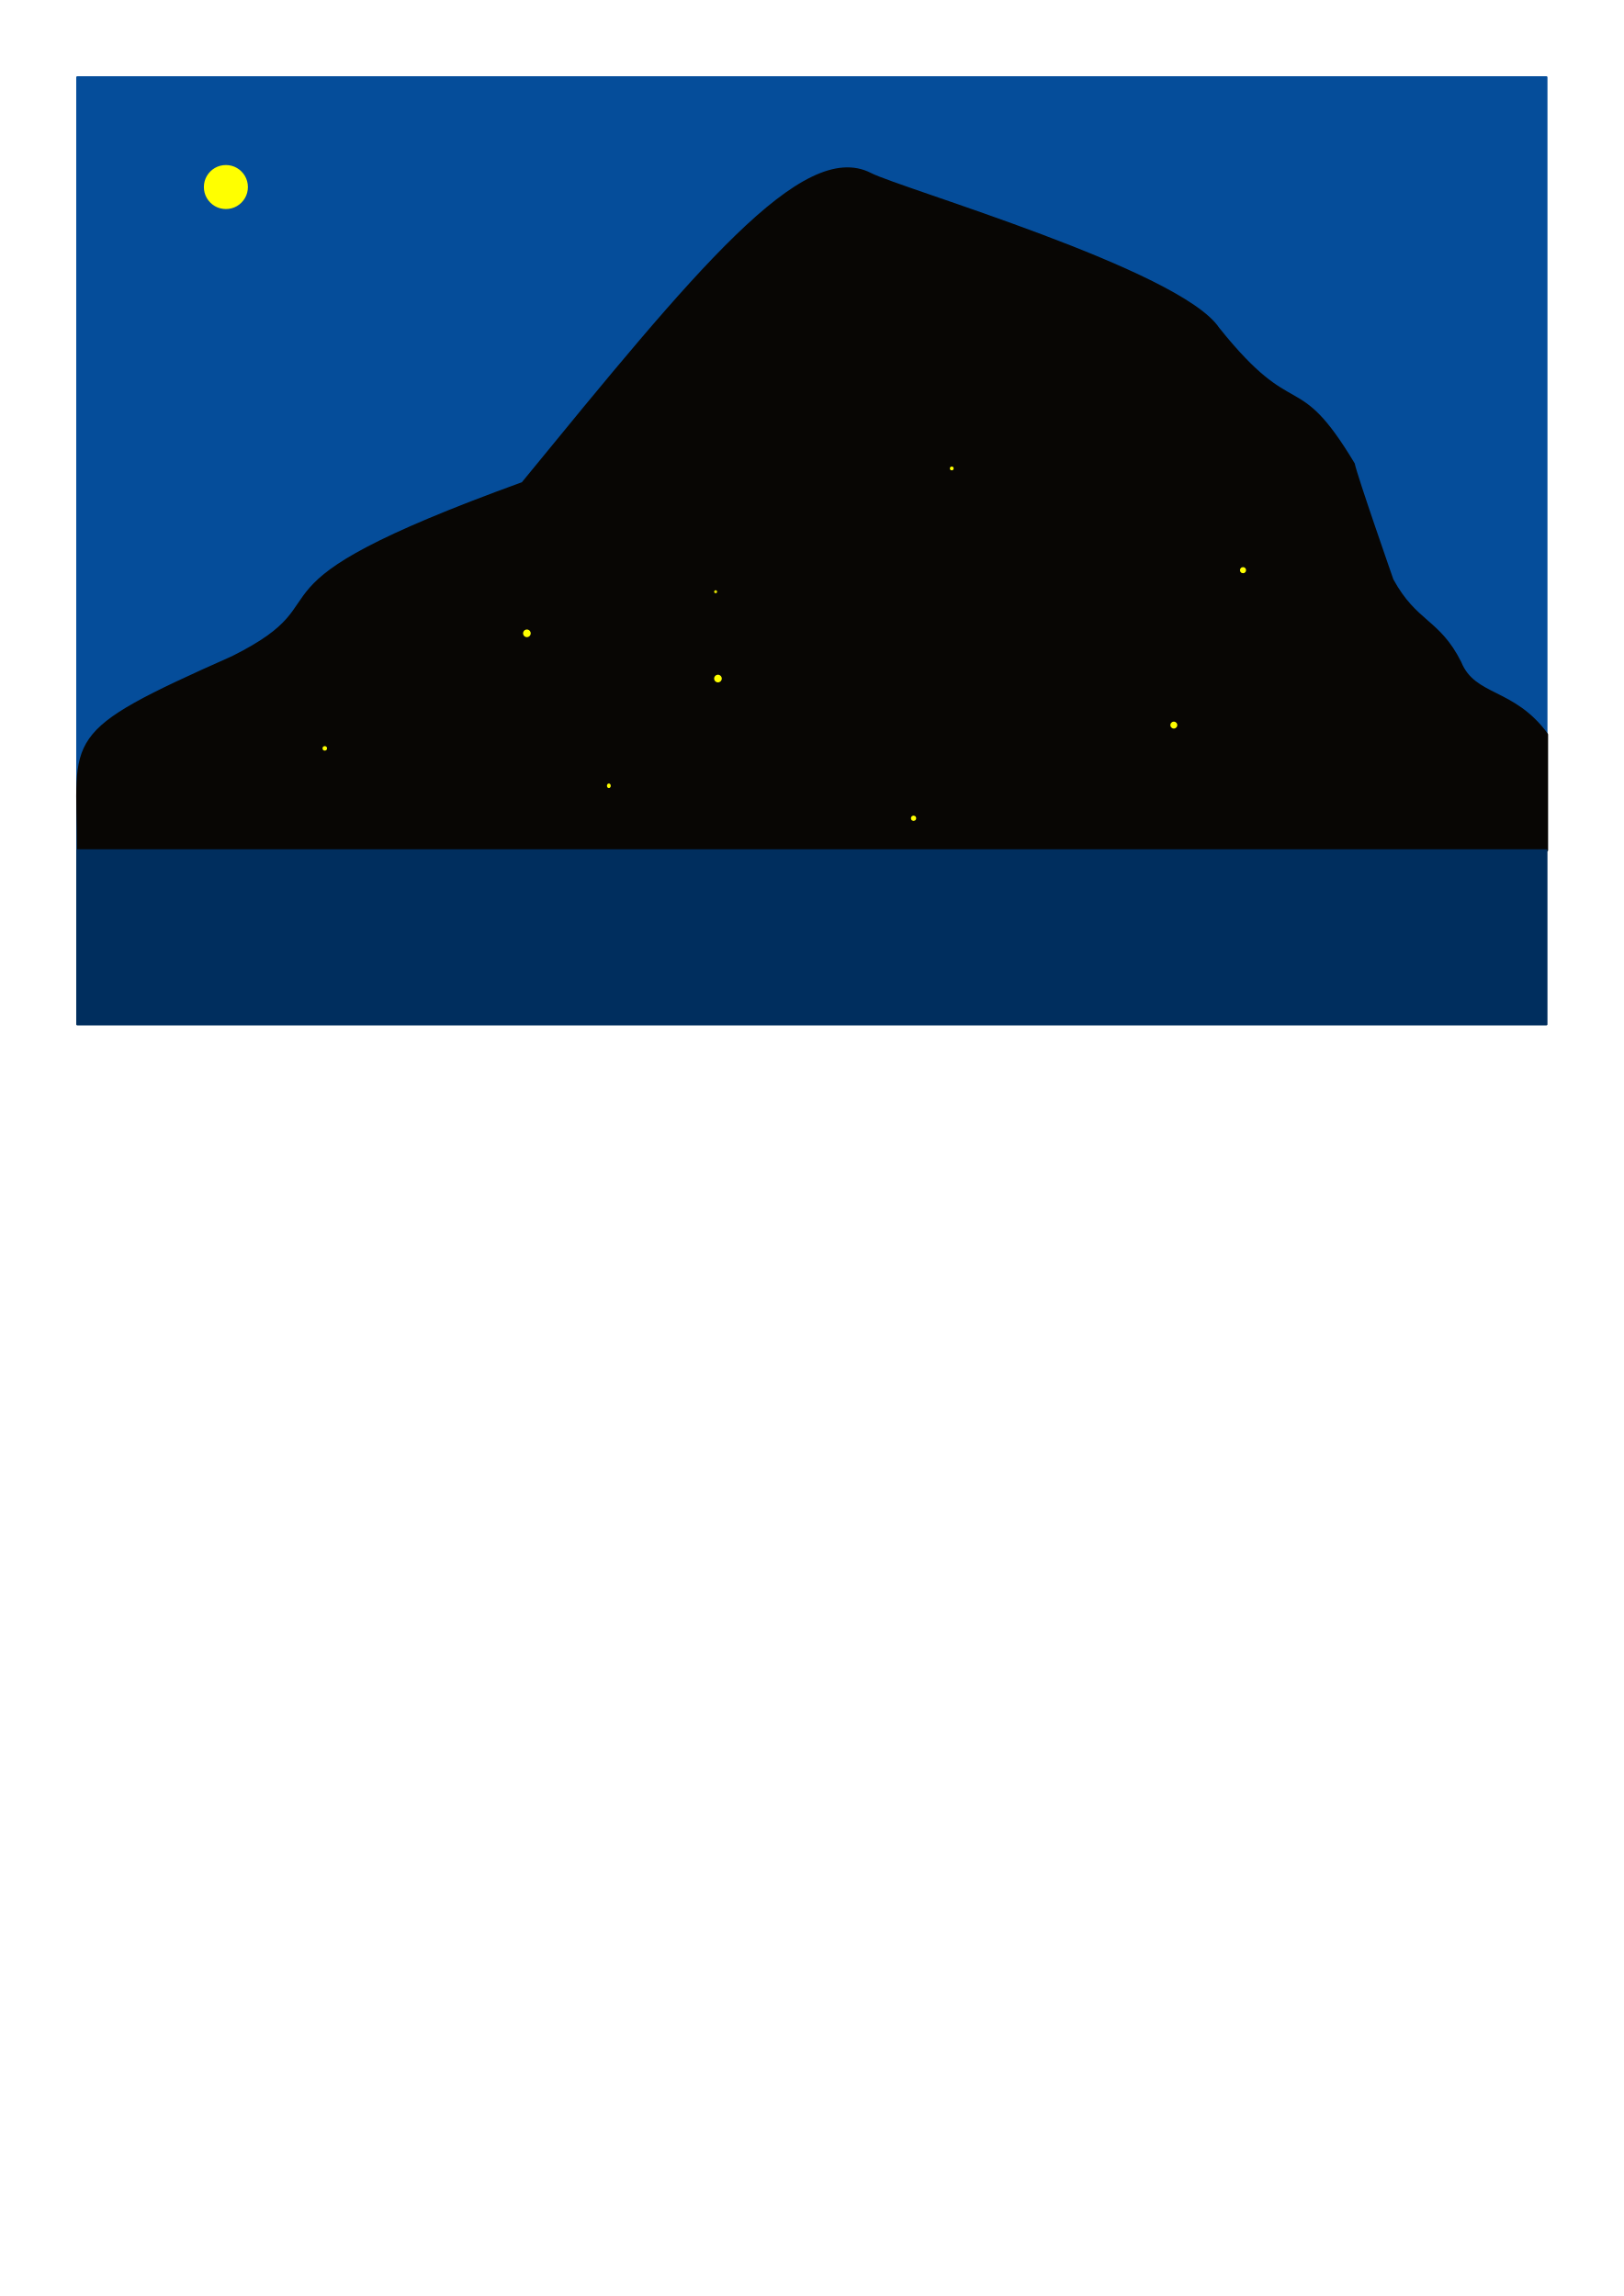
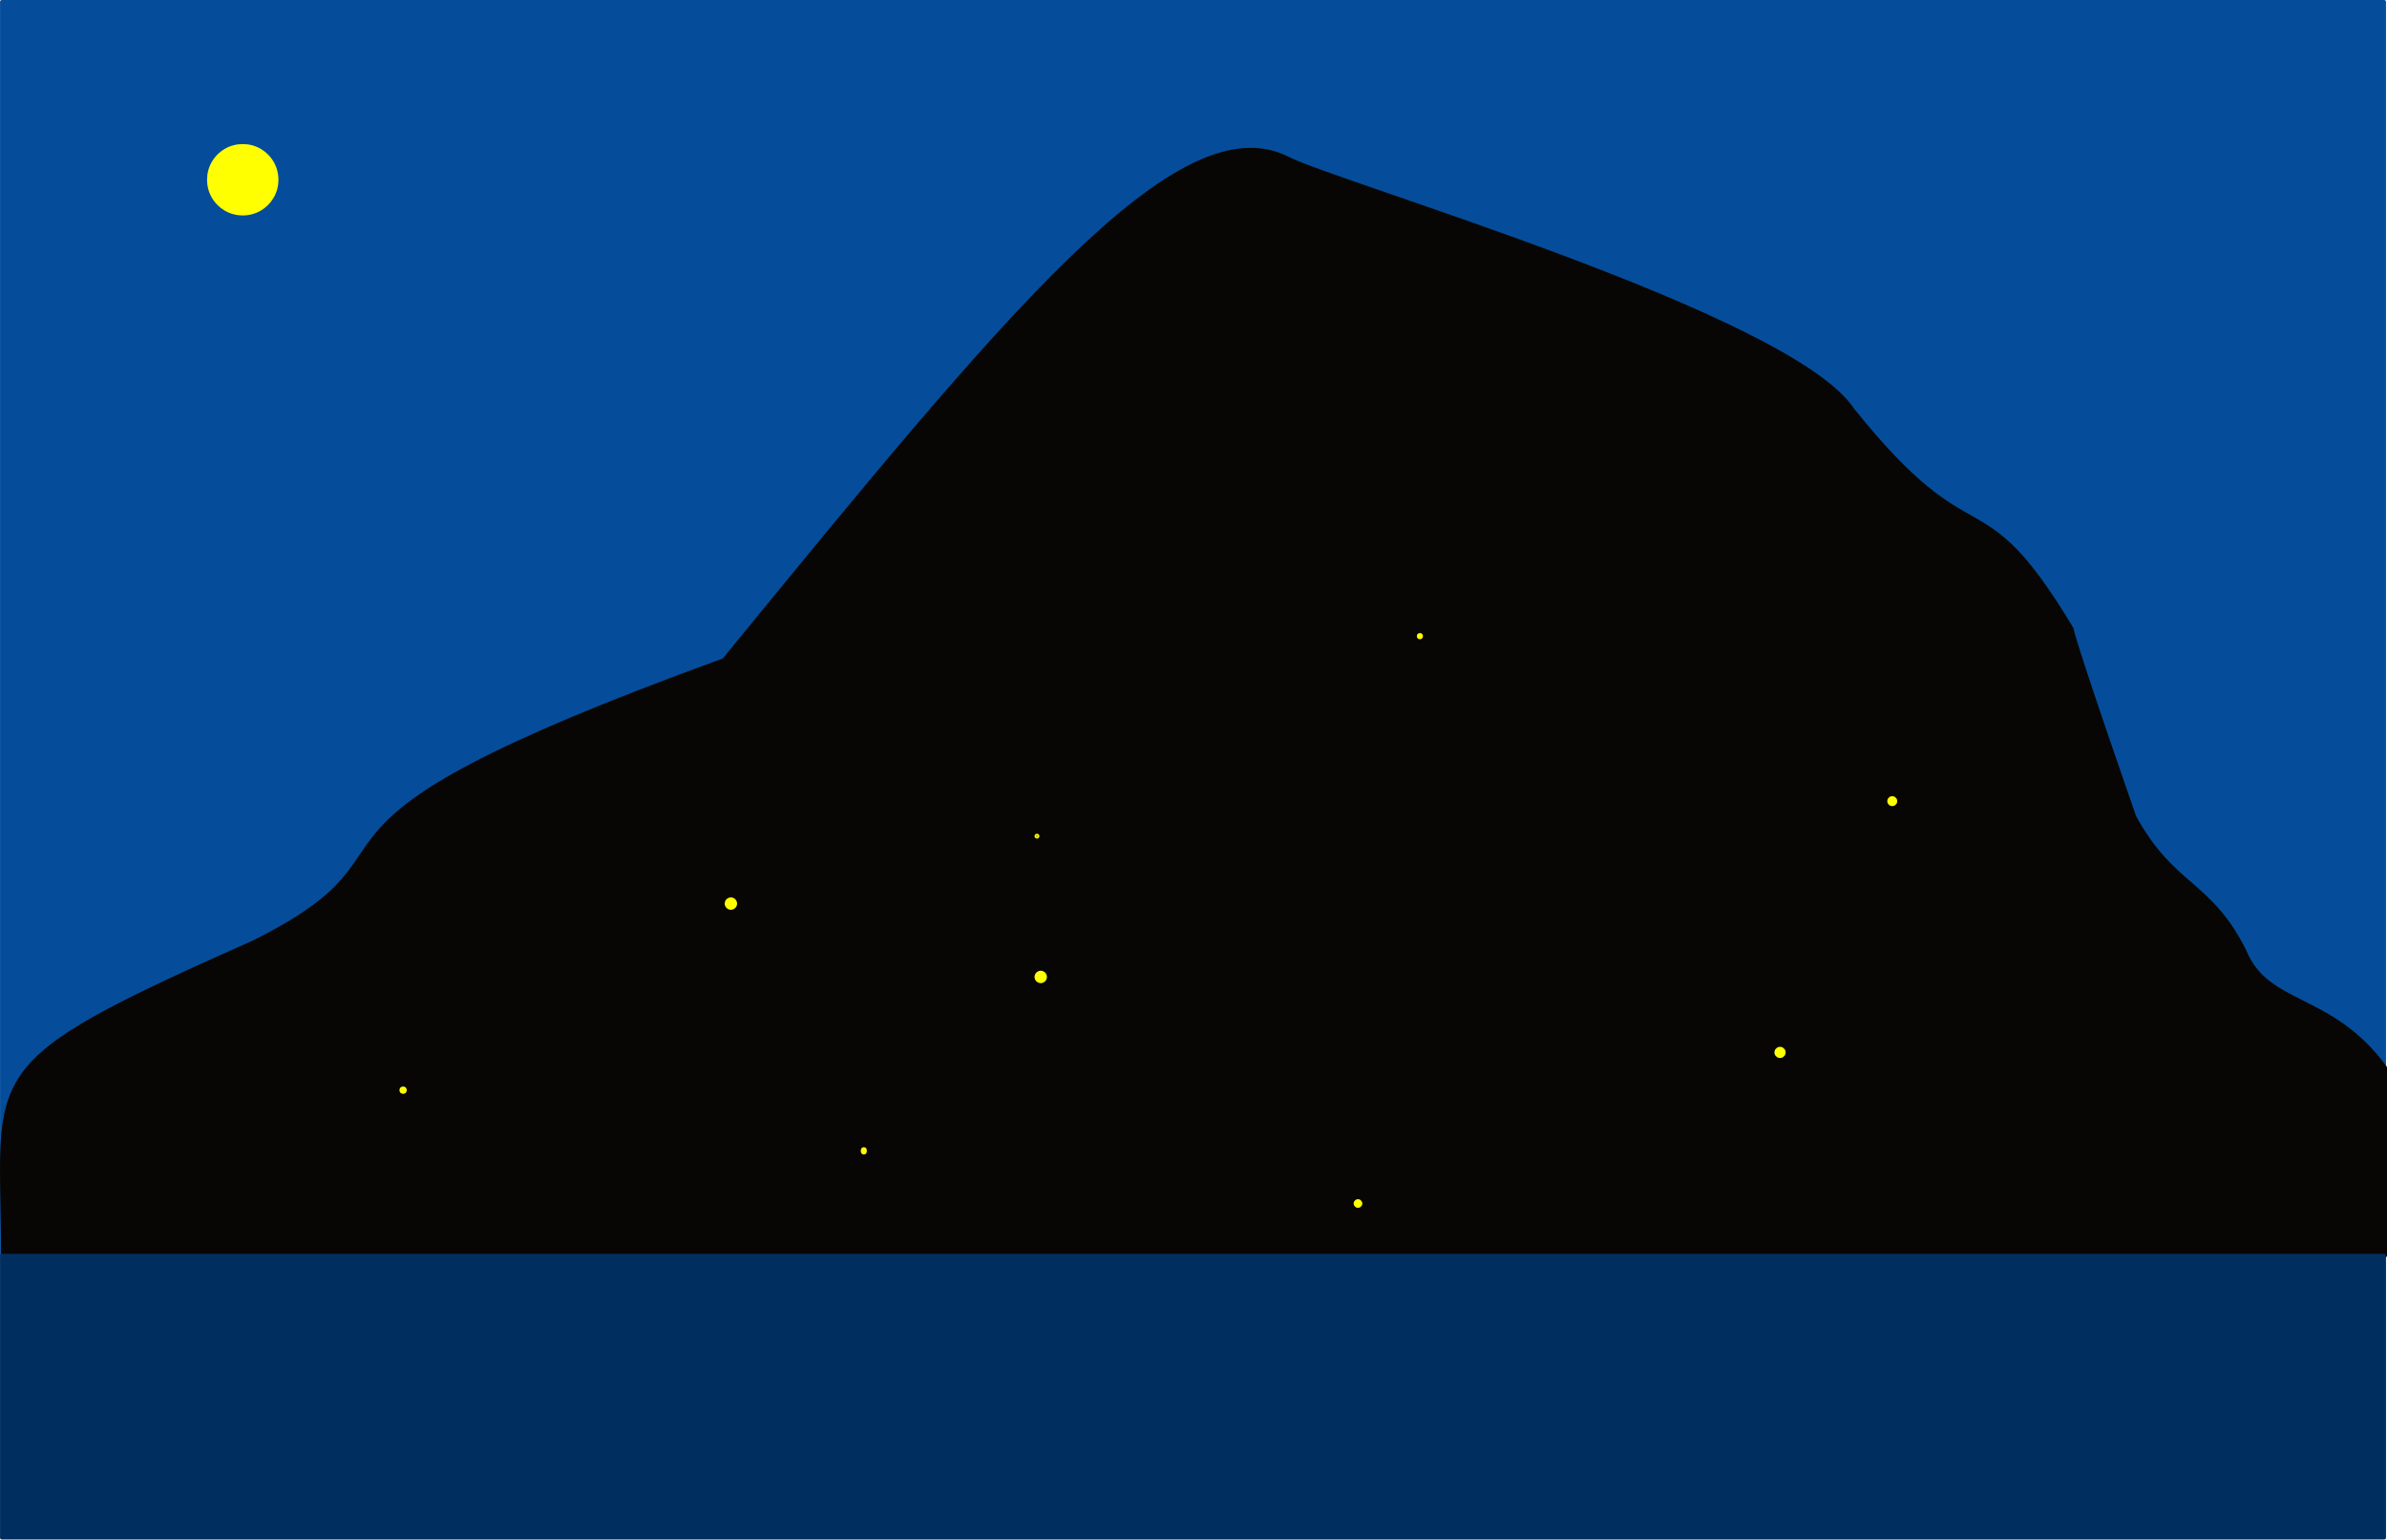
- <svg xmlns="http://www.w3.org/2000/svg" xmlns:ns1="http://xml.openoffice.org/svg/export" version="1.2" width="210mm" height="297mm" viewBox="0 0 21000 29700" preserveAspectRatio="xMidYMid" fill-rule="evenodd" stroke-width="28.222" stroke-linejoin="round" xml:space="preserve">
-   <defs class="ClipPathGroup">
+ <svg xmlns="http://www.w3.org/2000/svg" xmlns:ns1="http://xml.openoffice.org/svg/export" version="1.2" width="190.365mm" height="122.782mm" viewBox="0 0 19036.499 12278.222" preserveAspectRatio="xMidYMid" xml:space="preserve" id="svg176" style="fill-rule:evenodd;stroke-width:28.222;stroke-linejoin:round">
+   <defs class="ClipPathGroup" id="defs8">
    <clipPath id="presentation_clip_path" clipPathUnits="userSpaceOnUse">
-       <rect x="0" y="0" width="21000" height="29700" />
+       <rect x="0" y="0" width="21000" height="29700" id="rect2" />
    </clipPath>
    <clipPath id="presentation_clip_path_shrink" clipPathUnits="userSpaceOnUse">
-       <rect x="21" y="29" width="20958" height="29641" />
+       <rect x="21" y="29" width="20958" height="29641" id="rect5" />
    </clipPath>
  </defs>
-   <defs class="TextShapeIndex">
-     <g ns1:slide="id1" ns1:id-list="id3 id4 id5 id6 id7 id8 id9 id10 id11 id12 id13 id14 id15" />
+   <defs class="TextShapeIndex" id="defs12">
+     <g ns1:slide="id1" ns1:id-list="id3 id4 id5 id6 id7 id8 id9 id10 id11 id12 id13 id14 id15" id="g10" />
  </defs>
-   <defs class="EmbeddedBulletChars">
-     <g id="bullet-char-template-57356" transform="scale(0.0004882812,-0.0004882812)">
-       <path d="M 580,1141 L 1163,571 580,0 -4,571 580,1141 Z" />
+   <defs class="EmbeddedBulletChars" id="defs44">
+     <g id="bullet-char-template-57356" transform="matrix(4.8828125e-4,0,0,-4.8828125e-4,0,0)">
+       <path d="M 580,1141 1163,571 580,0 -4,571 Z" id="path14" />
    </g>
-     <g id="bullet-char-template-57354" transform="scale(0.0004882812,-0.0004882812)">
-       <path d="M 8,1128 L 1137,1128 1137,0 8,0 8,1128 Z" />
+     <g id="bullet-char-template-57354" transform="matrix(4.8828125e-4,0,0,-4.8828125e-4,0,0)">
+       <path d="M 8,1128 H 1137 V 0 H 8 Z" id="path17" />
    </g>
-     <g id="bullet-char-template-10146" transform="scale(0.0004882812,-0.0004882812)">
-       <path d="M 174,0 L 602,739 174,1481 1456,739 174,0 Z M 1358,739 L 309,1346 659,739 1358,739 Z" />
+     <g id="bullet-char-template-10146" transform="matrix(4.8828125e-4,0,0,-4.8828125e-4,0,0)">
+       <path d="M 174,0 602,739 174,1481 1456,739 Z M 1358,739 309,1346 659,739 Z" id="path20" />
    </g>
-     <g id="bullet-char-template-10132" transform="scale(0.0004882812,-0.0004882812)">
-       <path d="M 2015,739 L 1276,0 717,0 1260,543 174,543 174,936 1260,936 717,1481 1274,1481 2015,739 Z" />
+     <g id="bullet-char-template-10132" transform="matrix(4.8828125e-4,0,0,-4.8828125e-4,0,0)">
+       <path d="M 2015,739 1276,0 H 717 l 543,543 H 174 v 393 h 1086 l -543,545 h 557 z" id="path23" />
    </g>
-     <g id="bullet-char-template-10007" transform="scale(0.0004882812,-0.0004882812)">
-       <path d="M 0,-2 C -7,14 -16,27 -25,37 L 356,567 C 262,823 215,952 215,954 215,979 228,992 255,992 264,992 276,990 289,987 310,991 331,999 354,1012 L 381,999 492,748 772,1049 836,1024 860,1049 C 881,1039 901,1025 922,1006 886,937 835,863 770,784 769,783 710,716 594,584 L 774,223 C 774,196 753,168 711,139 L 727,119 C 717,90 699,76 672,76 641,76 570,178 457,381 L 164,-76 C 142,-110 111,-127 72,-127 30,-127 9,-110 8,-76 1,-67 -2,-52 -2,-32 -2,-23 -1,-13 0,-2 Z" />
+     <g id="bullet-char-template-10007" transform="matrix(4.8828125e-4,0,0,-4.8828125e-4,0,0)">
+       <path d="m 0,-2 c -7,16 -16,29 -25,39 l 381,530 c -94,256 -141,385 -141,387 0,25 13,38 40,38 9,0 21,-2 34,-5 21,4 42,12 65,25 l 27,-13 111,-251 280,301 64,-25 24,25 c 21,-10 41,-24 62,-43 C 886,937 835,863 770,784 769,783 710,716 594,584 L 774,223 c 0,-27 -21,-55 -63,-84 l 16,-20 C 717,90 699,76 672,76 641,76 570,178 457,381 L 164,-76 c -22,-34 -53,-51 -92,-51 -42,0 -63,17 -64,51 -7,9 -10,24 -10,44 0,9 1,19 2,30 z" id="path26" />
    </g>
-     <g id="bullet-char-template-10004" transform="scale(0.0004882812,-0.0004882812)">
-       <path d="M 285,-33 C 182,-33 111,30 74,156 52,228 41,333 41,471 41,549 55,616 82,672 116,743 169,778 240,778 293,778 328,747 346,684 L 369,508 C 377,444 397,411 428,410 L 1163,1116 C 1174,1127 1196,1133 1229,1133 1271,1133 1292,1118 1292,1087 L 1292,965 C 1292,929 1282,901 1262,881 L 442,47 C 390,-6 338,-33 285,-33 Z" />
+     <g id="bullet-char-template-10004" transform="matrix(4.8828125e-4,0,0,-4.8828125e-4,0,0)">
+       <path d="M 285,-33 C 182,-33 111,30 74,156 52,228 41,333 41,471 c 0,78 14,145 41,201 34,71 87,106 158,106 53,0 88,-31 106,-94 l 23,-176 c 8,-64 28,-97 59,-98 l 735,706 c 11,11 33,17 66,17 42,0 63,-15 63,-46 V 965 c 0,-36 -10,-64 -30,-84 L 442,47 C 390,-6 338,-33 285,-33 Z" id="path29" />
    </g>
-     <g id="bullet-char-template-9679" transform="scale(0.0004882812,-0.0004882812)">
-       <path d="M 813,0 C 632,0 489,54 383,161 276,268 223,411 223,592 223,773 276,916 383,1023 489,1130 632,1184 813,1184 992,1184 1136,1130 1245,1023 1353,916 1407,772 1407,592 1407,412 1353,268 1245,161 1136,54 992,0 813,0 Z" />
+     <g id="bullet-char-template-9679" transform="matrix(4.8828125e-4,0,0,-4.8828125e-4,0,0)">
+       <path d="M 813,0 C 632,0 489,54 383,161 276,268 223,411 223,592 c 0,181 53,324 160,431 106,107 249,161 430,161 179,0 323,-54 432,-161 108,-107 162,-251 162,-431 0,-180 -54,-324 -162,-431 C 1136,54 992,0 813,0 Z" id="path32" />
    </g>
-     <g id="bullet-char-template-8226" transform="scale(0.0004882812,-0.0004882812)">
-       <path d="M 346,457 C 273,457 209,483 155,535 101,586 74,649 74,723 74,796 101,859 155,911 209,963 273,989 346,989 419,989 480,963 531,910 582,859 608,796 608,723 608,648 583,586 532,535 482,483 420,457 346,457 Z" />
+     <g id="bullet-char-template-8226" transform="matrix(4.8828125e-4,0,0,-4.8828125e-4,0,0)">
+       <path d="m 346,457 c -73,0 -137,26 -191,78 -54,51 -81,114 -81,188 0,73 27,136 81,188 54,52 118,78 191,78 73,0 134,-26 185,-79 51,-51 77,-114 77,-187 0,-75 -25,-137 -76,-188 -50,-52 -112,-78 -186,-78 z" id="path35" />
    </g>
-     <g id="bullet-char-template-8211" transform="scale(0.0004882812,-0.0004882812)">
-       <path d="M -4,459 L 1135,459 1135,606 -4,606 -4,459 Z" />
+     <g id="bullet-char-template-8211" transform="matrix(4.8828125e-4,0,0,-4.8828125e-4,0,0)">
+       <path d="M -4,459 H 1135 V 606 H -4 Z" id="path38" />
    </g>
-     <g id="bullet-char-template-61548" transform="scale(0.0004882812,-0.0004882812)">
-       <path d="M 173,740 C 173,903 231,1043 346,1159 462,1274 601,1332 765,1332 928,1332 1067,1274 1183,1159 1299,1043 1357,903 1357,740 1357,577 1299,437 1183,322 1067,206 928,148 765,148 601,148 462,206 346,322 231,437 173,577 173,740 Z" />
+     <g id="bullet-char-template-61548" transform="matrix(4.8828125e-4,0,0,-4.8828125e-4,0,0)">
+       <path d="m 173,740 c 0,163 58,303 173,419 116,115 255,173 419,173 163,0 302,-58 418,-173 116,-116 174,-256 174,-419 0,-163 -58,-303 -174,-418 C 1067,206 928,148 765,148 601,148 462,206 346,322 231,437 173,577 173,740 Z" id="path41" />
    </g>
  </defs>
-   <g>
+   <g id="g49" transform="translate(-985.612,-985.889)">
    <g id="id2" class="Master_Slide">
      <g id="bg-id2" class="Background" />
      <g id="bo-id2" class="BackgroundObjects" />
    </g>
  </g>
-   <g class="SlideGroup">
-     <g>
+   <g class="SlideGroup" id="g174" transform="translate(-985.612,-985.889)">
+     <g id="g172">
      <g id="container-id1">
        <g id="id1" class="Slide" clip-path="url(#presentation_clip_path)">
-           <g class="Page">
-             <g class="com.sun.star.drawing.CustomShape">
+           <g class="Page" id="g168">
+             <g class="com.sun.star.drawing.CustomShape" id="g58">
              <g id="id3">
-                 <rect class="BoundingBox" stroke="none" fill="none" x="999" y="999" width="19003" height="10003" />
-                 <path fill="rgb(5,77,154)" stroke="none" d="M 10500,11000 L 1000,11000 1000,1000 20000,1000 20000,11000 10500,11000 Z" />
-                 <path fill="none" stroke="rgb(5,77,154)" d="M 10500,11000 L 1000,11000 1000,1000 20000,1000 20000,11000 10500,11000 Z" />
+                 <rect class="BoundingBox" x="999" y="999" width="19003" height="10003" id="rect51" style="fill:none;stroke:none" />
+                 <path d="M 10500,11000 H 1000 V 1000 h 19000 v 10000 z" id="path53" style="fill:#054d9a;stroke:none" />
+                 <path d="M 10500,11000 H 1000 V 1000 h 19000 v 10000 z" id="path55" style="fill:none;stroke:#054d9a" />
              </g>
            </g>
-             <g class="com.sun.star.drawing.ClosedBezierShape">
+             <g class="com.sun.star.drawing.ClosedBezierShape" id="g67">
              <g id="id4">
-                 <rect class="BoundingBox" stroke="none" fill="none" x="999" y="2178" width="19011" height="8824" />
-                 <path fill="rgb(8,6,4)" stroke="none" d="M 1008,11000 C 1008,9500 758,9500 3008,8500 4588,7710 2870,7661 6758,6250 9008,3500 10386,1804 11258,2250 11654,2453 15258,3500 15758,4250 16758,5500 16758,4750 17508,6000 17538,6154 18008,7500 18008,7500 18315,8062 18607,8015 18885,8567 19069,9022 19572,8905 20008,9500 20008,10000 20008,10500 20008,11000 14008,11000 7008,11000 1008,11000 Z" />
-                 <path fill="none" stroke="rgb(8,6,4)" d="M 1008,11000 C 1008,9500 758,9500 3008,8500 4588,7710 2870,7661 6758,6250 9008,3500 10386,1804 11258,2250 11654,2453 15258,3500 15758,4250 16758,5500 16758,4750 17508,6000 17538,6154 18008,7500 18008,7500 18315,8062 18607,8015 18885,8567 19069,9022 19572,8905 20008,9500 L 20008,11000 1008,11000 Z" />
+                 <rect class="BoundingBox" x="999" y="2178" width="19011" height="8824" id="rect60" style="fill:none;stroke:none" />
+                 <path d="M 1008,11000 C 1008,9500 758,9500 3008,8500 4588,7710 2870,7661 6758,6250 9008,3500 10386,1804 11258,2250 c 396,203 4000,1250 4500,2000 1000,1250 1000,500 1750,1750 30,154 500,1500 500,1500 307,562 599,515 877,1067 184,455 687,338 1123,933 0,500 0,1000 0,1500 -6000,0 -13000,0 -19000,0 z" id="path62" style="fill:#080604;stroke:none" />
+                 <path d="M 1008,11000 C 1008,9500 758,9500 3008,8500 4588,7710 2870,7661 6758,6250 9008,3500 10386,1804 11258,2250 c 396,203 4000,1250 4500,2000 1000,1250 1000,500 1750,1750 30,154 500,1500 500,1500 307,562 599,515 877,1067 184,455 687,338 1123,933 v 1500 z" id="path64" style="fill:none;stroke:#080604" />
              </g>
            </g>
-             <g class="com.sun.star.drawing.CustomShape">
+             <g class="com.sun.star.drawing.CustomShape" id="g76">
              <g id="id5">
-                 <rect class="BoundingBox" stroke="none" fill="none" x="999" y="10999" width="19003" height="2253" />
-                 <path fill="rgb(0,46,94)" stroke="none" d="M 10500,13250 L 1000,13250 1000,11000 20000,11000 20000,13250 10500,13250 Z" />
-                 <path fill="none" stroke="rgb(0,46,94)" d="M 10500,13250 L 1000,13250 1000,11000 20000,11000 20000,13250 10500,13250 Z" />
+                 <rect class="BoundingBox" x="999" y="10999" width="19003" height="2253" id="rect69" style="fill:none;stroke:none" />
+                 <path d="M 10500,13250 H 1000 v -2250 h 19000 v 2250 z" id="path71" style="fill:#002e5e;stroke:none" />
+                 <path d="M 10500,13250 H 1000 v -2250 h 19000 v 2250 z" id="path73" style="fill:none;stroke:#002e5e" />
              </g>
            </g>
-             <g class="com.sun.star.drawing.CustomShape">
+             <g class="com.sun.star.drawing.CustomShape" id="g85">
              <g id="id6">
-                 <rect class="BoundingBox" stroke="none" fill="none" x="9249" y="7648" width="14" height="14" />
-                 <path fill="rgb(255,255,0)" stroke="none" d="M 9261,7655 C 9261,7654 9261,7653 9260,7652 9260,7651 9259,7650 9258,7650 9257,7649 9256,7649 9256,7649 9255,7649 9254,7649 9253,7650 9252,7650 9251,7651 9251,7652 9250,7653 9250,7654 9250,7655 9250,7655 9250,7656 9251,7657 9251,7658 9252,7659 9253,7659 9254,7660 9255,7660 9256,7660 9256,7660 9257,7660 9258,7659 9259,7659 9260,7658 9260,7657 9261,7656 9261,7655 9261,7655 L 9261,7655 Z" />
-                 <path fill="none" stroke="rgb(255,255,0)" d="M 9261,7655 C 9261,7654 9261,7653 9260,7652 9260,7651 9259,7650 9258,7650 9257,7649 9256,7649 9256,7649 9255,7649 9254,7649 9253,7650 9252,7650 9251,7651 9251,7652 9250,7653 9250,7654 9250,7655 9250,7655 9250,7656 9251,7657 9251,7658 9252,7659 9253,7659 9254,7660 9255,7660 9256,7660 9256,7660 9257,7660 9258,7659 9259,7659 9260,7658 9260,7657 9261,7656 9261,7655 9261,7655 Z" />
+                 <rect class="BoundingBox" x="9249" y="7648" width="14" height="14" id="rect78" style="fill:none;stroke:none" />
+                 <path d="m 9261,7655 c 0,-1 0,-2 -1,-3 0,-1 -1,-2 -2,-2 -1,-1 -2,-1 -2,-1 -1,0 -2,0 -3,1 -1,0 -2,1 -2,2 -1,1 -1,2 -1,3 0,0 0,1 1,2 0,1 1,2 2,2 1,1 2,1 3,1 0,0 1,0 2,-1 1,0 2,-1 2,-2 1,-1 1,-2 1,-2 z" id="path80" style="fill:#ffff00;stroke:none" />
+                 <path d="m 9261,7655 c 0,-1 0,-2 -1,-3 0,-1 -1,-2 -2,-2 -1,-1 -2,-1 -2,-1 -1,0 -2,0 -3,1 -1,0 -2,1 -2,2 -1,1 -1,2 -1,3 0,0 0,1 1,2 0,1 1,2 2,2 1,1 2,1 3,1 0,0 1,0 2,-1 1,0 2,-1 2,-2 1,-1 1,-2 1,-2 z" id="path82" style="fill:none;stroke:#ffff00" />
              </g>
            </g>
-             <g class="com.sun.star.drawing.CustomShape">
+             <g class="com.sun.star.drawing.CustomShape" id="g94">
              <g id="id7">
-                 <rect class="BoundingBox" stroke="none" fill="none" x="12298" y="6048" width="24" height="24" />
-                 <path fill="rgb(255,255,0)" stroke="none" d="M 12320,6060 C 12320,6058 12320,6056 12319,6054 12318,6053 12316,6051 12315,6050 12313,6049 12311,6049 12310,6049 12308,6049 12306,6049 12304,6050 12303,6051 12301,6053 12300,6054 12299,6056 12299,6058 12299,6060 12299,6061 12299,6063 12300,6065 12301,6066 12303,6068 12304,6069 12306,6070 12308,6070 12310,6070 12311,6070 12313,6070 12315,6069 12316,6068 12318,6066 12319,6065 12320,6063 12320,6061 12320,6060 L 12320,6060 Z" />
-                 <path fill="none" stroke="rgb(255,255,0)" d="M 12320,6060 C 12320,6058 12320,6056 12319,6054 12318,6053 12316,6051 12315,6050 12313,6049 12311,6049 12310,6049 12308,6049 12306,6049 12304,6050 12303,6051 12301,6053 12300,6054 12299,6056 12299,6058 12299,6060 12299,6061 12299,6063 12300,6065 12301,6066 12303,6068 12304,6069 12306,6070 12308,6070 12310,6070 12311,6070 12313,6070 12315,6069 12316,6068 12318,6066 12319,6065 12320,6063 12320,6061 12320,6060 Z" />
+                 <rect class="BoundingBox" x="12298" y="6048" width="24" height="24" id="rect87" style="fill:none;stroke:none" />
+                 <path d="m 12320,6060 c 0,-2 0,-4 -1,-6 -1,-1 -3,-3 -4,-4 -2,-1 -4,-1 -5,-1 -2,0 -4,0 -6,1 -1,1 -3,3 -4,4 -1,2 -1,4 -1,6 0,1 0,3 1,5 1,1 3,3 4,4 2,1 4,1 6,1 1,0 3,0 5,-1 1,-1 3,-3 4,-4 1,-2 1,-4 1,-5 z" id="path89" style="fill:#ffff00;stroke:none" />
+                 <path d="m 12320,6060 c 0,-2 0,-4 -1,-6 -1,-1 -3,-3 -4,-4 -2,-1 -4,-1 -5,-1 -2,0 -4,0 -6,1 -1,1 -3,3 -4,4 -1,2 -1,4 -1,6 0,1 0,3 1,5 1,1 3,3 4,4 2,1 4,1 6,1 1,0 3,0 5,-1 1,-1 3,-3 4,-4 1,-2 1,-4 1,-5 z" id="path91" style="fill:none;stroke:#ffff00" />
              </g>
            </g>
-             <g class="com.sun.star.drawing.CustomShape">
+             <g class="com.sun.star.drawing.CustomShape" id="g103">
              <g id="id8">
-                 <rect class="BoundingBox" stroke="none" fill="none" x="9249" y="8741" width="74" height="74" />
-                 <path fill="rgb(255,255,0)" stroke="none" d="M 9321,8778 C 9321,8771 9319,8765 9316,8760 9313,8754 9309,8750 9303,8747 9298,8744 9292,8742 9286,8742 9279,8742 9273,8744 9268,8747 9262,8750 9258,8754 9255,8760 9252,8765 9250,8771 9250,8778 9250,8784 9252,8790 9255,8795 9258,8801 9262,8805 9268,8808 9273,8811 9279,8813 9286,8813 9292,8813 9298,8811 9303,8808 9309,8805 9313,8801 9316,8795 9319,8790 9321,8784 9321,8778 L 9321,8778 Z" />
-                 <path fill="none" stroke="rgb(255,255,0)" d="M 9321,8778 C 9321,8771 9319,8765 9316,8760 9313,8754 9309,8750 9303,8747 9298,8744 9292,8742 9286,8742 9279,8742 9273,8744 9268,8747 9262,8750 9258,8754 9255,8760 9252,8765 9250,8771 9250,8778 9250,8784 9252,8790 9255,8795 9258,8801 9262,8805 9268,8808 9273,8811 9279,8813 9286,8813 9292,8813 9298,8811 9303,8808 9309,8805 9313,8801 9316,8795 9319,8790 9321,8784 9321,8778 Z" />
+                 <rect class="BoundingBox" x="9249" y="8741" width="74" height="74" id="rect96" style="fill:none;stroke:none" />
+                 <path d="m 9321,8778 c 0,-7 -2,-13 -5,-18 -3,-6 -7,-10 -13,-13 -5,-3 -11,-5 -17,-5 -7,0 -13,2 -18,5 -6,3 -10,7 -13,13 -3,5 -5,11 -5,18 0,6 2,12 5,17 3,6 7,10 13,13 5,3 11,5 18,5 6,0 12,-2 17,-5 6,-3 10,-7 13,-13 3,-5 5,-11 5,-17 z" id="path98" style="fill:#ffff00;stroke:none" />
+                 <path d="m 9321,8778 c 0,-7 -2,-13 -5,-18 -3,-6 -7,-10 -13,-13 -5,-3 -11,-5 -17,-5 -7,0 -13,2 -18,5 -6,3 -10,7 -13,13 -3,5 -5,11 -5,18 0,6 2,12 5,17 3,6 7,10 13,13 5,3 11,5 18,5 6,0 12,-2 17,-5 6,-3 10,-7 13,-13 3,-5 5,-11 5,-17 z" id="path100" style="fill:none;stroke:#ffff00" />
              </g>
            </g>
-             <g class="com.sun.star.drawing.CustomShape">
+             <g class="com.sun.star.drawing.CustomShape" id="g112">
              <g id="id9">
-                 <rect class="BoundingBox" stroke="none" fill="none" x="6778" y="8156" width="74" height="74" />
-                 <path fill="rgb(255,255,0)" stroke="none" d="M 6850,8193 C 6850,8186 6848,8180 6845,8175 6842,8169 6838,8165 6832,8162 6827,8159 6821,8157 6815,8157 6808,8157 6802,8159 6797,8162 6791,8165 6787,8169 6784,8175 6781,8180 6779,8186 6779,8193 6779,8199 6781,8205 6784,8210 6787,8216 6791,8220 6797,8223 6802,8226 6808,8228 6815,8228 6821,8228 6827,8226 6832,8223 6838,8220 6842,8216 6845,8210 6848,8205 6850,8199 6850,8193 L 6850,8193 Z" />
-                 <path fill="none" stroke="rgb(255,255,0)" d="M 6850,8193 C 6850,8186 6848,8180 6845,8175 6842,8169 6838,8165 6832,8162 6827,8159 6821,8157 6815,8157 6808,8157 6802,8159 6797,8162 6791,8165 6787,8169 6784,8175 6781,8180 6779,8186 6779,8193 6779,8199 6781,8205 6784,8210 6787,8216 6791,8220 6797,8223 6802,8226 6808,8228 6815,8228 6821,8228 6827,8226 6832,8223 6838,8220 6842,8216 6845,8210 6848,8205 6850,8199 6850,8193 Z" />
+                 <rect class="BoundingBox" x="6778" y="8156" width="74" height="74" id="rect105" style="fill:none;stroke:none" />
+                 <path d="m 6850,8193 c 0,-7 -2,-13 -5,-18 -3,-6 -7,-10 -13,-13 -5,-3 -11,-5 -17,-5 -7,0 -13,2 -18,5 -6,3 -10,7 -13,13 -3,5 -5,11 -5,18 0,6 2,12 5,17 3,6 7,10 13,13 5,3 11,5 18,5 6,0 12,-2 17,-5 6,-3 10,-7 13,-13 3,-5 5,-11 5,-17 z" id="path107" style="fill:#ffff00;stroke:none" />
+                 <path d="m 6850,8193 c 0,-7 -2,-13 -5,-18 -3,-6 -7,-10 -13,-13 -5,-3 -11,-5 -17,-5 -7,0 -13,2 -18,5 -6,3 -10,7 -13,13 -3,5 -5,11 -5,18 0,6 2,12 5,17 3,6 7,10 13,13 5,3 11,5 18,5 6,0 12,-2 17,-5 6,-3 10,-7 13,-13 3,-5 5,-11 5,-17 z" id="path109" style="fill:none;stroke:#ffff00" />
              </g>
            </g>
-             <g class="com.sun.star.drawing.CustomShape">
+             <g class="com.sun.star.drawing.CustomShape" id="g121">
              <g id="id10">
-                 <rect class="BoundingBox" stroke="none" fill="none" x="4184" y="9664" width="34" height="34" />
-                 <path fill="rgb(255,255,0)" stroke="none" d="M 4216,9681 C 4216,9678 4215,9675 4214,9673 4213,9670 4211,9668 4208,9667 4206,9666 4203,9665 4201,9665 4198,9665 4195,9666 4193,9667 4190,9668 4188,9670 4187,9673 4186,9675 4185,9678 4185,9681 4185,9683 4186,9686 4187,9688 4188,9691 4190,9693 4193,9694 4195,9695 4198,9696 4201,9696 4203,9696 4206,9695 4208,9694 4211,9693 4213,9691 4214,9688 4215,9686 4216,9683 4216,9681 L 4216,9681 Z" />
-                 <path fill="none" stroke="rgb(255,255,0)" d="M 4216,9681 C 4216,9678 4215,9675 4214,9673 4213,9670 4211,9668 4208,9667 4206,9666 4203,9665 4201,9665 4198,9665 4195,9666 4193,9667 4190,9668 4188,9670 4187,9673 4186,9675 4185,9678 4185,9681 4185,9683 4186,9686 4187,9688 4188,9691 4190,9693 4193,9694 4195,9695 4198,9696 4201,9696 4203,9696 4206,9695 4208,9694 4211,9693 4213,9691 4214,9688 4215,9686 4216,9683 4216,9681 Z" />
+                 <rect class="BoundingBox" x="4184" y="9664" width="34" height="34" id="rect114" style="fill:none;stroke:none" />
+                 <path d="m 4216,9681 c 0,-3 -1,-6 -2,-8 -1,-3 -3,-5 -6,-6 -2,-1 -5,-2 -7,-2 -3,0 -6,1 -8,2 -3,1 -5,3 -6,6 -1,2 -2,5 -2,8 0,2 1,5 2,7 1,3 3,5 6,6 2,1 5,2 8,2 2,0 5,-1 7,-2 3,-1 5,-3 6,-6 1,-2 2,-5 2,-7 z" id="path116" style="fill:#ffff00;stroke:none" />
+                 <path d="m 4216,9681 c 0,-3 -1,-6 -2,-8 -1,-3 -3,-5 -6,-6 -2,-1 -5,-2 -7,-2 -3,0 -6,1 -8,2 -3,1 -5,3 -6,6 -1,2 -2,5 -2,8 0,2 1,5 2,7 1,3 3,5 6,6 2,1 5,2 8,2 2,0 5,-1 7,-2 3,-1 5,-3 6,-6 1,-2 2,-5 2,-7 z" id="path118" style="fill:none;stroke:#ffff00" />
              </g>
            </g>
-             <g class="com.sun.star.drawing.CustomShape">
+             <g class="com.sun.star.drawing.CustomShape" id="g130">
              <g id="id11">
-                 <rect class="BoundingBox" stroke="none" fill="none" x="15150" y="9348" width="64" height="64" />
-                 <path fill="rgb(255,255,0)" stroke="none" d="M 15212,9380 C 15212,9374 15211,9369 15208,9364 15205,9360 15201,9356 15197,9353 15192,9350 15187,9349 15182,9349 15176,9349 15171,9350 15166,9353 15162,9356 15158,9360 15155,9364 15152,9369 15151,9374 15151,9380 15151,9385 15152,9390 15155,9395 15158,9399 15162,9403 15166,9406 15171,9409 15176,9410 15182,9410 15187,9410 15192,9409 15197,9406 15201,9403 15205,9399 15208,9395 15211,9390 15212,9385 15212,9380 L 15212,9380 Z" />
-                 <path fill="none" stroke="rgb(255,255,0)" d="M 15212,9380 C 15212,9374 15211,9369 15208,9364 15205,9360 15201,9356 15197,9353 15192,9350 15187,9349 15182,9349 15176,9349 15171,9350 15166,9353 15162,9356 15158,9360 15155,9364 15152,9369 15151,9374 15151,9380 15151,9385 15152,9390 15155,9395 15158,9399 15162,9403 15166,9406 15171,9409 15176,9410 15182,9410 15187,9410 15192,9409 15197,9406 15201,9403 15205,9399 15208,9395 15211,9390 15212,9385 15212,9380 Z" />
+                 <rect class="BoundingBox" x="15150" y="9348" width="64" height="64" id="rect123" style="fill:none;stroke:none" />
+                 <path d="m 15212,9380 c 0,-6 -1,-11 -4,-16 -3,-4 -7,-8 -11,-11 -5,-3 -10,-4 -15,-4 -6,0 -11,1 -16,4 -4,3 -8,7 -11,11 -3,5 -4,10 -4,16 0,5 1,10 4,15 3,4 7,8 11,11 5,3 10,4 16,4 5,0 10,-1 15,-4 4,-3 8,-7 11,-11 3,-5 4,-10 4,-15 z" id="path125" style="fill:#ffff00;stroke:none" />
+                 <path d="m 15212,9380 c 0,-6 -1,-11 -4,-16 -3,-4 -7,-8 -11,-11 -5,-3 -10,-4 -15,-4 -6,0 -11,1 -16,4 -4,3 -8,7 -11,11 -3,5 -4,10 -4,16 0,5 1,10 4,15 3,4 7,8 11,11 5,3 10,4 16,4 5,0 10,-1 15,-4 4,-3 8,-7 11,-11 3,-5 4,-10 4,-15 z" id="path127" style="fill:none;stroke:#ffff00" />
              </g>
            </g>
-             <g class="com.sun.star.drawing.CustomShape">
+             <g class="com.sun.star.drawing.CustomShape" id="g139">
              <g id="id12">
-                 <rect class="BoundingBox" stroke="none" fill="none" x="16050" y="7349" width="54" height="54" />
-                 <path fill="rgb(255,255,0)" stroke="none" d="M 16102,7376 C 16102,7371 16101,7367 16099,7363 16096,7359 16093,7356 16089,7353 16085,7351 16081,7350 16077,7350 16072,7350 16068,7351 16064,7353 16060,7356 16057,7359 16054,7363 16052,7367 16051,7371 16051,7376 16051,7380 16052,7384 16054,7388 16057,7392 16060,7395 16064,7398 16068,7400 16072,7401 16077,7401 16081,7401 16085,7400 16089,7398 16093,7395 16096,7392 16099,7388 16101,7384 16102,7380 16102,7376 L 16102,7376 Z" />
-                 <path fill="none" stroke="rgb(255,255,0)" d="M 16102,7376 C 16102,7371 16101,7367 16099,7363 16096,7359 16093,7356 16089,7353 16085,7351 16081,7350 16077,7350 16072,7350 16068,7351 16064,7353 16060,7356 16057,7359 16054,7363 16052,7367 16051,7371 16051,7376 16051,7380 16052,7384 16054,7388 16057,7392 16060,7395 16064,7398 16068,7400 16072,7401 16077,7401 16081,7401 16085,7400 16089,7398 16093,7395 16096,7392 16099,7388 16101,7384 16102,7380 16102,7376 Z" />
+                 <rect class="BoundingBox" x="16050" y="7349" width="54" height="54" id="rect132" style="fill:none;stroke:none" />
+                 <path d="m 16102,7376 c 0,-5 -1,-9 -3,-13 -3,-4 -6,-7 -10,-10 -4,-2 -8,-3 -12,-3 -5,0 -9,1 -13,3 -4,3 -7,6 -10,10 -2,4 -3,8 -3,13 0,4 1,8 3,12 3,4 6,7 10,10 4,2 8,3 13,3 4,0 8,-1 12,-3 4,-3 7,-6 10,-10 2,-4 3,-8 3,-12 z" id="path134" style="fill:#ffff00;stroke:none" />
+                 <path d="m 16102,7376 c 0,-5 -1,-9 -3,-13 -3,-4 -6,-7 -10,-10 -4,-2 -8,-3 -12,-3 -5,0 -9,1 -13,3 -4,3 -7,6 -10,10 -2,4 -3,8 -3,13 0,4 1,8 3,12 3,4 6,7 10,10 4,2 8,3 13,3 4,0 8,-1 12,-3 4,-3 7,-6 10,-10 2,-4 3,-8 3,-12 z" id="path136" style="fill:none;stroke:#ffff00" />
              </g>
            </g>
-             <g class="com.sun.star.drawing.CustomShape">
+             <g class="com.sun.star.drawing.CustomShape" id="g148">
              <g id="id13">
-                 <rect class="BoundingBox" stroke="none" fill="none" x="7863" y="10148" width="24" height="34" />
-                 <path fill="rgb(255,255,0)" stroke="none" d="M 7885,10165 C 7885,10162 7885,10159 7884,10157 7883,10154 7881,10152 7880,10151 7878,10150 7876,10149 7875,10149 7873,10149 7871,10150 7869,10151 7868,10152 7866,10154 7865,10157 7864,10159 7864,10162 7864,10165 7864,10167 7864,10170 7865,10172 7866,10175 7868,10177 7869,10178 7871,10179 7873,10180 7875,10180 7876,10180 7878,10179 7880,10178 7881,10177 7883,10175 7884,10172 7885,10170 7885,10167 7885,10165 L 7885,10165 Z" />
-                 <path fill="none" stroke="rgb(255,255,0)" d="M 7885,10165 C 7885,10162 7885,10159 7884,10157 7883,10154 7881,10152 7880,10151 7878,10150 7876,10149 7875,10149 7873,10149 7871,10150 7869,10151 7868,10152 7866,10154 7865,10157 7864,10159 7864,10162 7864,10165 7864,10167 7864,10170 7865,10172 7866,10175 7868,10177 7869,10178 7871,10179 7873,10180 7875,10180 7876,10180 7878,10179 7880,10178 7881,10177 7883,10175 7884,10172 7885,10170 7885,10167 7885,10165 Z" />
+                 <rect class="BoundingBox" x="7863" y="10148" width="24" height="34" id="rect141" style="fill:none;stroke:none" />
+                 <path d="m 7885,10165 c 0,-3 0,-6 -1,-8 -1,-3 -3,-5 -4,-6 -2,-1 -4,-2 -5,-2 -2,0 -4,1 -6,2 -1,1 -3,3 -4,6 -1,2 -1,5 -1,8 0,2 0,5 1,7 1,3 3,5 4,6 2,1 4,2 6,2 1,0 3,-1 5,-2 1,-1 3,-3 4,-6 1,-2 1,-5 1,-7 z" id="path143" style="fill:#ffff00;stroke:none" />
+                 <path d="m 7885,10165 c 0,-3 0,-6 -1,-8 -1,-3 -3,-5 -4,-6 -2,-1 -4,-2 -5,-2 -2,0 -4,1 -6,2 -1,1 -3,3 -4,6 -1,2 -1,5 -1,8 0,2 0,5 1,7 1,3 3,5 4,6 2,1 4,2 6,2 1,0 3,-1 5,-2 1,-1 3,-3 4,-6 1,-2 1,-5 1,-7 z" id="path145" style="fill:none;stroke:#ffff00" />
              </g>
            </g>
-             <g class="com.sun.star.drawing.CustomShape">
+             <g class="com.sun.star.drawing.CustomShape" id="g157">
              <g id="id14">
-                 <rect class="BoundingBox" stroke="none" fill="none" x="11794" y="10563" width="44" height="44" />
-                 <path fill="rgb(255,255,0)" stroke="none" d="M 11836,10585 C 11836,10581 11835,10577 11833,10574 11831,10571 11829,10569 11826,10567 11823,10565 11819,10564 11815,10564 11812,10564 11808,10565 11805,10567 11802,10569 11800,10571 11798,10574 11796,10577 11795,10581 11795,10585 11795,10588 11796,10592 11798,10595 11800,10598 11802,10600 11805,10602 11808,10604 11812,10605 11815,10605 11819,10605 11823,10604 11826,10602 11829,10600 11831,10598 11833,10595 11835,10592 11836,10588 11836,10585 L 11836,10585 Z" />
-                 <path fill="none" stroke="rgb(255,255,0)" d="M 11836,10585 C 11836,10581 11835,10577 11833,10574 11831,10571 11829,10569 11826,10567 11823,10565 11819,10564 11815,10564 11812,10564 11808,10565 11805,10567 11802,10569 11800,10571 11798,10574 11796,10577 11795,10581 11795,10585 11795,10588 11796,10592 11798,10595 11800,10598 11802,10600 11805,10602 11808,10604 11812,10605 11815,10605 11819,10605 11823,10604 11826,10602 11829,10600 11831,10598 11833,10595 11835,10592 11836,10588 11836,10585 Z" />
+                 <rect class="BoundingBox" x="11794" y="10563" width="44" height="44" id="rect150" style="fill:none;stroke:none" />
+                 <path d="m 11836,10585 c 0,-4 -1,-8 -3,-11 -2,-3 -4,-5 -7,-7 -3,-2 -7,-3 -11,-3 -3,0 -7,1 -10,3 -3,2 -5,4 -7,7 -2,3 -3,7 -3,11 0,3 1,7 3,10 2,3 4,5 7,7 3,2 7,3 10,3 4,0 8,-1 11,-3 3,-2 5,-4 7,-7 2,-3 3,-7 3,-10 z" id="path152" style="fill:#ffff00;stroke:none" />
+                 <path d="m 11836,10585 c 0,-4 -1,-8 -3,-11 -2,-3 -4,-5 -7,-7 -3,-2 -7,-3 -11,-3 -3,0 -7,1 -10,3 -3,2 -5,4 -7,7 -2,3 -3,7 -3,11 0,3 1,7 3,10 2,3 4,5 7,7 3,2 7,3 10,3 4,0 8,-1 11,-3 3,-2 5,-4 7,-7 2,-3 3,-7 3,-10 z" id="path154" style="fill:none;stroke:#ffff00" />
              </g>
            </g>
-             <g class="com.sun.star.drawing.CustomShape">
+             <g class="com.sun.star.drawing.CustomShape" id="g166">
              <g id="id15">
-                 <rect class="BoundingBox" stroke="none" fill="none" x="2650" y="2148" width="544" height="544" />
-                 <path fill="rgb(255,255,0)" stroke="none" d="M 3192,2420 C 3192,2372 3180,2325 3156,2284 3132,2243 3098,2209 3057,2185 3016,2161 2969,2149 2922,2149 2874,2149 2827,2161 2786,2185 2745,2209 2711,2243 2687,2284 2663,2325 2651,2372 2651,2420 2651,2467 2663,2514 2687,2555 2711,2596 2745,2630 2786,2654 2827,2678 2874,2690 2922,2690 2969,2690 3016,2678 3057,2654 3098,2630 3132,2596 3156,2555 3180,2514 3192,2467 3192,2420 L 3192,2420 Z" />
-                 <path fill="none" stroke="rgb(255,255,0)" d="M 3192,2420 C 3192,2372 3180,2325 3156,2284 3132,2243 3098,2209 3057,2185 3016,2161 2969,2149 2922,2149 2874,2149 2827,2161 2786,2185 2745,2209 2711,2243 2687,2284 2663,2325 2651,2372 2651,2420 2651,2467 2663,2514 2687,2555 2711,2596 2745,2630 2786,2654 2827,2678 2874,2690 2922,2690 2969,2690 3016,2678 3057,2654 3098,2630 3132,2596 3156,2555 3180,2514 3192,2467 3192,2420 L 3192,2420 Z" />
+                 <rect class="BoundingBox" x="2650" y="2148" width="544" height="544" id="rect159" style="fill:none;stroke:none" />
+                 <path d="m 3192,2420 c 0,-48 -12,-95 -36,-136 -24,-41 -58,-75 -99,-99 -41,-24 -88,-36 -135,-36 -48,0 -95,12 -136,36 -41,24 -75,58 -99,99 -24,41 -36,88 -36,136 0,47 12,94 36,135 24,41 58,75 99,99 41,24 88,36 136,36 47,0 94,-12 135,-36 41,-24 75,-58 99,-99 24,-41 36,-88 36,-135 z" id="path161" style="fill:#ffff00;stroke:none" />
+                 <path d="m 3192,2420 c 0,-48 -12,-95 -36,-136 -24,-41 -58,-75 -99,-99 -41,-24 -88,-36 -135,-36 -48,0 -95,12 -136,36 -41,24 -75,58 -99,99 -24,41 -36,88 -36,136 0,47 12,94 36,135 24,41 58,75 99,99 41,24 88,36 136,36 47,0 94,-12 135,-36 41,-24 75,-58 99,-99 24,-41 36,-88 36,-135 z" id="path163" style="fill:none;stroke:#ffff00" />
              </g>
            </g>
          </g>
        </g>
      </g>
    </g>
  </g>
</svg>
